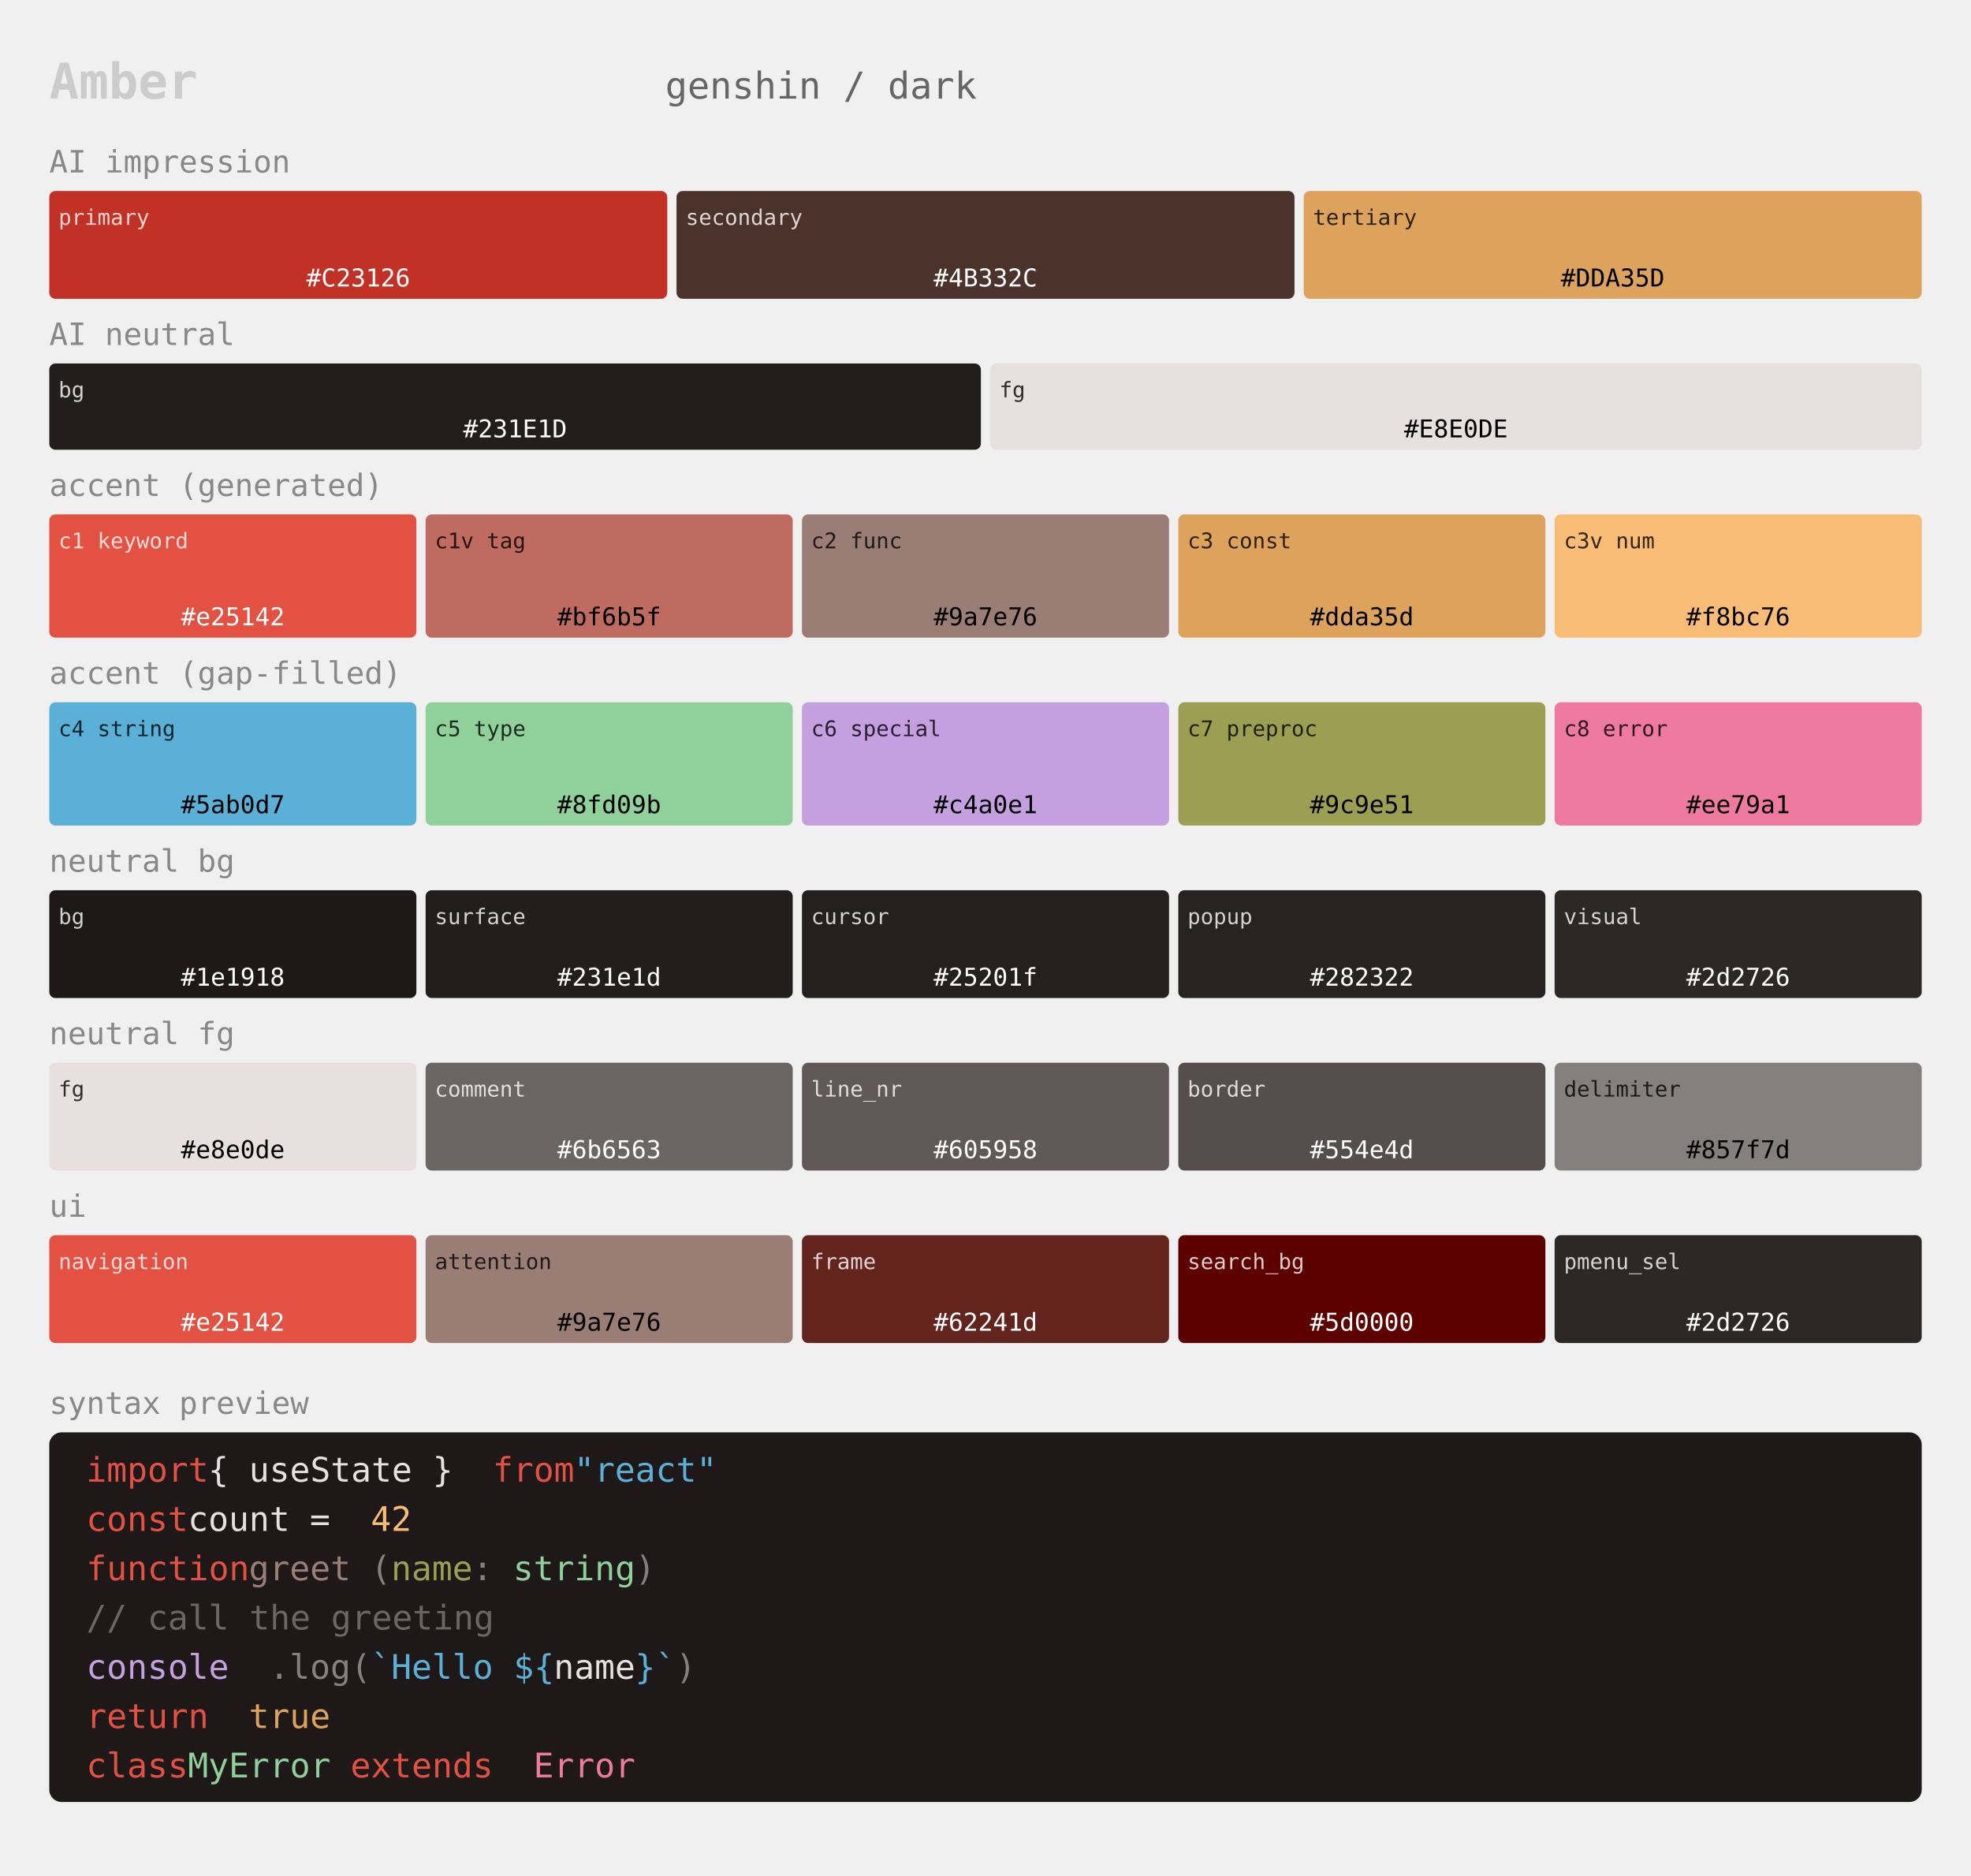
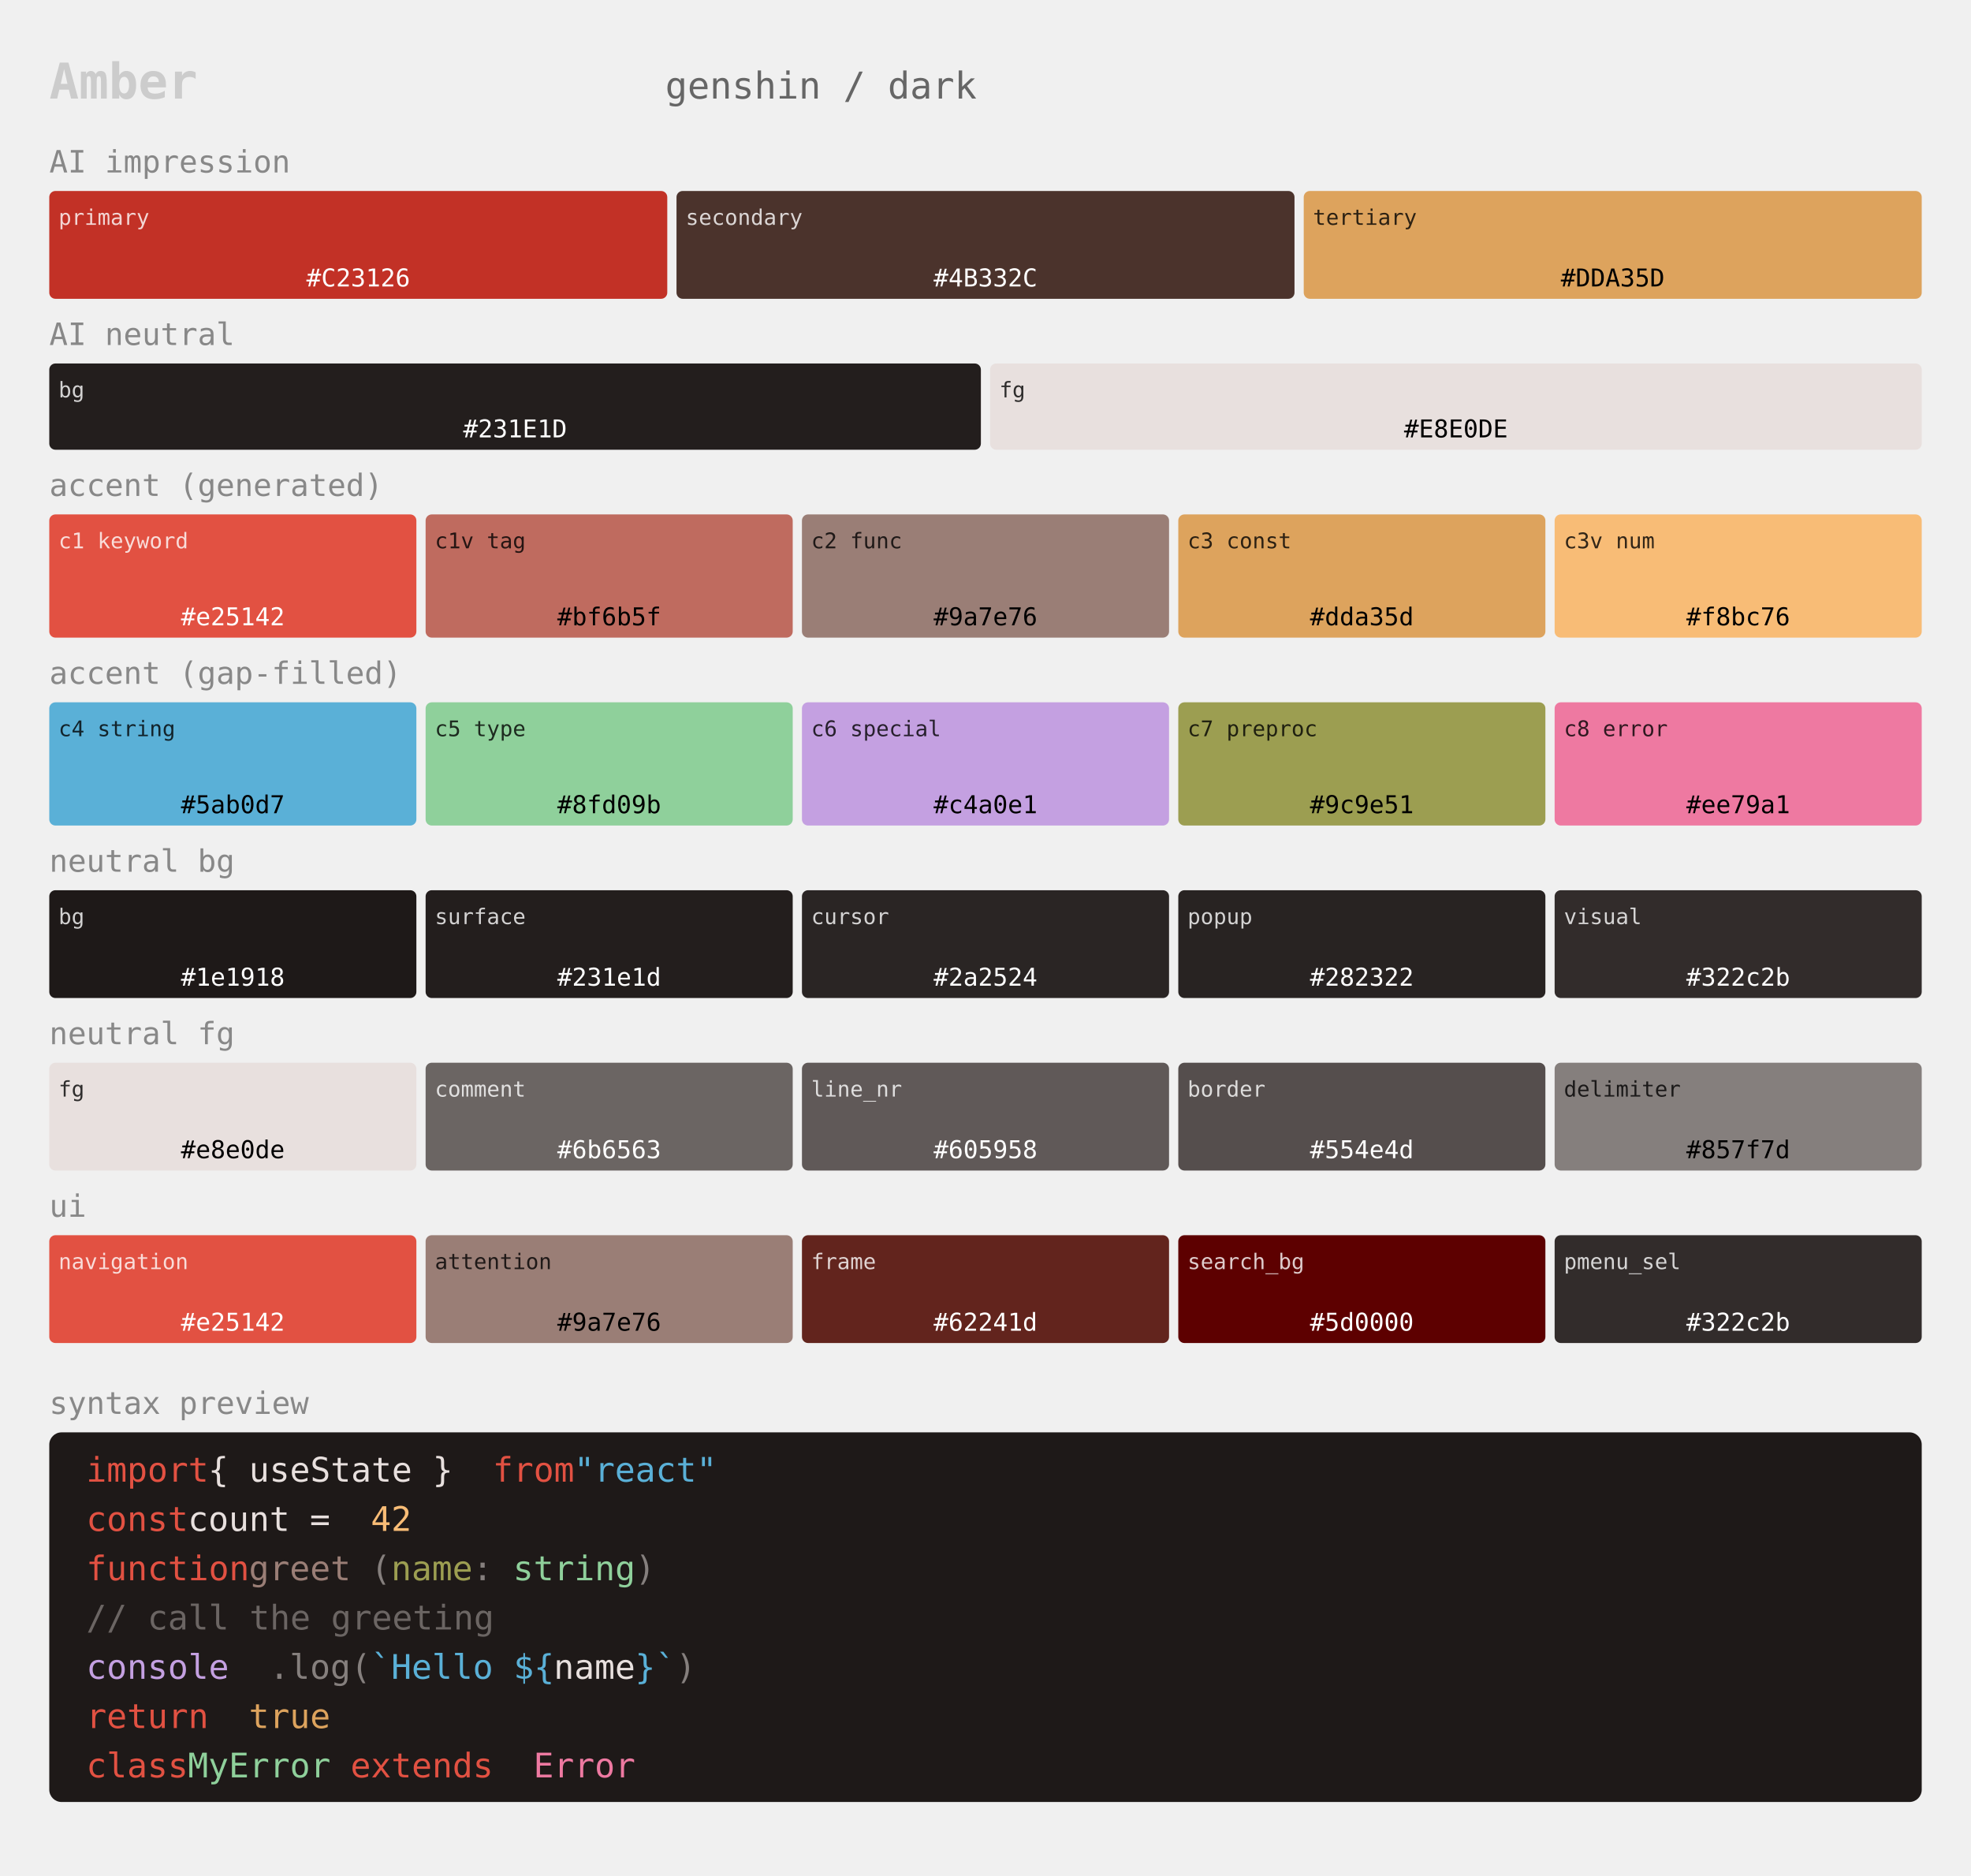
<svg xmlns="http://www.w3.org/2000/svg" width="640" height="609" style="background:#0a0a0a; font-family:ui-monospace,monospace;">
  <text x="16" y="32" fill="#ccc" font-size="16" font-weight="bold">Amber</text>
  <text x="216" y="32" fill="#666" font-size="12">genshin / dark</text>
  <text x="16" y="56" fill="#888" font-size="10">AI impression</text>
  <rect x="16" y="62" width="200.667" height="35" fill="#C23126" rx="2" />
  <text x="19" y="73" fill="#ffffff" font-size="7" opacity="0.8">primary</text>
  <text x="116.333" y="93" fill="#ffffff" font-size="8" text-anchor="middle">#C23126</text>
  <rect x="219.667" y="62" width="200.667" height="35" fill="#4B332C" rx="2" />
  <text x="222.667" y="73" fill="#ffffff" font-size="7" opacity="0.8">secondary</text>
  <text x="320" y="93" fill="#ffffff" font-size="8" text-anchor="middle">#4B332C</text>
  <rect x="423.333" y="62" width="200.667" height="35" fill="#DDA35D" rx="2" />
  <text x="426.333" y="73" fill="#000000" font-size="7" opacity="0.8">tertiary</text>
  <text x="523.667" y="93" fill="#000000" font-size="8" text-anchor="middle">#DDA35D</text>
  <text x="16" y="112" fill="#888" font-size="10">AI neutral</text>
  <rect x="16" y="118" width="302.5" height="28" fill="#231E1D" rx="2" />
  <text x="19" y="129" fill="#ffffff" font-size="7" opacity="0.8">bg</text>
  <text x="167.25" y="142" fill="#ffffff" font-size="8" text-anchor="middle">#231E1D</text>
  <rect x="321.5" y="118" width="302.5" height="28" fill="#E8E0DE" rx="2" />
  <text x="324.5" y="129" fill="#000000" font-size="7" opacity="0.8">fg</text>
  <text x="472.75" y="142" fill="#000000" font-size="8" text-anchor="middle">#E8E0DE</text>
  <text x="16" y="161" fill="#888" font-size="10">accent (generated)</text>
  <rect x="16" y="167" width="119.2" height="40" fill="#e25142" rx="2" />
  <text x="19" y="178" fill="#ffffff" font-size="7" opacity="0.8">c1 keyword</text>
  <text x="75.6" y="203" fill="#ffffff" font-size="8" text-anchor="middle">#e25142</text>
  <rect x="138.2" y="167" width="119.2" height="40" fill="#bf6b5f" rx="2" />
  <text x="141.2" y="178" fill="#000000" font-size="7" opacity="0.8">c1v tag</text>
  <text x="197.8" y="203" fill="#000000" font-size="8" text-anchor="middle">#bf6b5f</text>
  <rect x="260.4" y="167" width="119.2" height="40" fill="#9a7e76" rx="2" />
  <text x="263.4" y="178" fill="#000000" font-size="7" opacity="0.8">c2 func</text>
  <text x="320" y="203" fill="#000000" font-size="8" text-anchor="middle">#9a7e76</text>
  <rect x="382.6" y="167" width="119.2" height="40" fill="#dda35d" rx="2" />
  <text x="385.6" y="178" fill="#000000" font-size="7" opacity="0.8">c3 const</text>
  <text x="442.2" y="203" fill="#000000" font-size="8" text-anchor="middle">#dda35d</text>
  <rect x="504.8" y="167" width="119.2" height="40" fill="#f8bc76" rx="2" />
  <text x="507.8" y="178" fill="#000000" font-size="7" opacity="0.8">c3v num</text>
  <text x="564.4" y="203" fill="#000000" font-size="8" text-anchor="middle">#f8bc76</text>
  <text x="16" y="222" fill="#888" font-size="10">accent (gap-filled)</text>
  <rect x="16" y="228" width="119.2" height="40" fill="#5ab0d7" rx="2" />
  <text x="19" y="239" fill="#000000" font-size="7" opacity="0.8">c4 string</text>
  <text x="75.6" y="264" fill="#000000" font-size="8" text-anchor="middle">#5ab0d7</text>
  <rect x="138.2" y="228" width="119.2" height="40" fill="#8fd09b" rx="2" />
  <text x="141.2" y="239" fill="#000000" font-size="7" opacity="0.8">c5 type</text>
  <text x="197.8" y="264" fill="#000000" font-size="8" text-anchor="middle">#8fd09b</text>
  <rect x="260.4" y="228" width="119.2" height="40" fill="#c4a0e1" rx="2" />
  <text x="263.4" y="239" fill="#000000" font-size="7" opacity="0.8">c6 special</text>
  <text x="320" y="264" fill="#000000" font-size="8" text-anchor="middle">#c4a0e1</text>
  <rect x="382.6" y="228" width="119.2" height="40" fill="#9c9e51" rx="2" />
  <text x="385.6" y="239" fill="#000000" font-size="7" opacity="0.8">c7 preproc</text>
  <text x="442.2" y="264" fill="#000000" font-size="8" text-anchor="middle">#9c9e51</text>
  <rect x="504.8" y="228" width="119.2" height="40" fill="#ee79a1" rx="2" />
  <text x="507.8" y="239" fill="#000000" font-size="7" opacity="0.8">c8 error</text>
  <text x="564.4" y="264" fill="#000000" font-size="8" text-anchor="middle">#ee79a1</text>
  <text x="16" y="283" fill="#888" font-size="10">neutral bg</text>
  <rect x="16" y="289" width="119.2" height="35" fill="#1e1918" rx="2" />
  <text x="19" y="300" fill="#ffffff" font-size="7" opacity="0.8">bg</text>
  <text x="75.6" y="320" fill="#ffffff" font-size="8" text-anchor="middle">#1e1918</text>
  <rect x="138.2" y="289" width="119.2" height="35" fill="#231e1d" rx="2" />
  <text x="141.2" y="300" fill="#ffffff" font-size="7" opacity="0.8">surface</text>
  <text x="197.8" y="320" fill="#ffffff" font-size="8" text-anchor="middle">#231e1d</text>
-   <rect x="260.4" y="289" width="119.2" height="35" fill="#25201f" rx="2" />
+   <rect x="260.4" y="289" width="119.2" height="35" fill="#2a2524" rx="2" />
  <text x="263.4" y="300" fill="#ffffff" font-size="7" opacity="0.8">cursor</text>
-   <text x="320" y="320" fill="#ffffff" font-size="8" text-anchor="middle">#25201f</text>
+   <text x="320" y="320" fill="#ffffff" font-size="8" text-anchor="middle">#2a2524</text>
  <rect x="382.6" y="289" width="119.2" height="35" fill="#282322" rx="2" />
  <text x="385.6" y="300" fill="#ffffff" font-size="7" opacity="0.8">popup</text>
  <text x="442.2" y="320" fill="#ffffff" font-size="8" text-anchor="middle">#282322</text>
-   <rect x="504.8" y="289" width="119.2" height="35" fill="#2d2726" rx="2" />
+   <rect x="504.8" y="289" width="119.2" height="35" fill="#322c2b" rx="2" />
  <text x="507.8" y="300" fill="#ffffff" font-size="7" opacity="0.8">visual</text>
-   <text x="564.4" y="320" fill="#ffffff" font-size="8" text-anchor="middle">#2d2726</text>
+   <text x="564.4" y="320" fill="#ffffff" font-size="8" text-anchor="middle">#322c2b</text>
  <text x="16" y="339" fill="#888" font-size="10">neutral fg</text>
  <rect x="16" y="345" width="119.2" height="35" fill="#e8e0de" rx="2" />
  <text x="19" y="356" fill="#000000" font-size="7" opacity="0.8">fg</text>
  <text x="75.6" y="376" fill="#000000" font-size="8" text-anchor="middle">#e8e0de</text>
  <rect x="138.2" y="345" width="119.2" height="35" fill="#6b6563" rx="2" />
  <text x="141.2" y="356" fill="#ffffff" font-size="7" opacity="0.8">comment</text>
  <text x="197.8" y="376" fill="#ffffff" font-size="8" text-anchor="middle">#6b6563</text>
  <rect x="260.4" y="345" width="119.2" height="35" fill="#605958" rx="2" />
  <text x="263.4" y="356" fill="#ffffff" font-size="7" opacity="0.8">line_nr</text>
  <text x="320" y="376" fill="#ffffff" font-size="8" text-anchor="middle">#605958</text>
  <rect x="382.6" y="345" width="119.2" height="35" fill="#554e4d" rx="2" />
  <text x="385.6" y="356" fill="#ffffff" font-size="7" opacity="0.8">border</text>
  <text x="442.2" y="376" fill="#ffffff" font-size="8" text-anchor="middle">#554e4d</text>
  <rect x="504.8" y="345" width="119.2" height="35" fill="#857f7d" rx="2" />
  <text x="507.8" y="356" fill="#000000" font-size="7" opacity="0.8">delimiter</text>
  <text x="564.4" y="376" fill="#000000" font-size="8" text-anchor="middle">#857f7d</text>
  <text x="16" y="395" fill="#888" font-size="10">ui</text>
  <rect x="16" y="401" width="119.2" height="35" fill="#e25142" rx="2" />
  <text x="19" y="412" fill="#ffffff" font-size="7" opacity="0.8">navigation</text>
  <text x="75.6" y="432" fill="#ffffff" font-size="8" text-anchor="middle">#e25142</text>
  <rect x="138.2" y="401" width="119.2" height="35" fill="#9a7e76" rx="2" />
  <text x="141.2" y="412" fill="#000000" font-size="7" opacity="0.8">attention</text>
  <text x="197.8" y="432" fill="#000000" font-size="8" text-anchor="middle">#9a7e76</text>
  <rect x="260.4" y="401" width="119.2" height="35" fill="#62241d" rx="2" />
  <text x="263.4" y="412" fill="#ffffff" font-size="7" opacity="0.8">frame</text>
  <text x="320" y="432" fill="#ffffff" font-size="8" text-anchor="middle">#62241d</text>
  <rect x="382.6" y="401" width="119.2" height="35" fill="#5d0000" rx="2" />
  <text x="385.6" y="412" fill="#ffffff" font-size="7" opacity="0.8">search_bg</text>
  <text x="442.2" y="432" fill="#ffffff" font-size="8" text-anchor="middle">#5d0000</text>
-   <rect x="504.8" y="401" width="119.2" height="35" fill="#2d2726" rx="2" />
+   <rect x="504.8" y="401" width="119.2" height="35" fill="#322c2b" rx="2" />
  <text x="507.8" y="412" fill="#ffffff" font-size="7" opacity="0.8">pmenu_sel</text>
-   <text x="564.4" y="432" fill="#ffffff" font-size="8" text-anchor="middle">#2d2726</text>
+   <text x="564.4" y="432" fill="#ffffff" font-size="8" text-anchor="middle">#322c2b</text>
  <text x="16" y="459" fill="#888" font-size="10">syntax preview</text>
  <rect x="16" y="465" width="608" height="120" fill="#1e1918" rx="4" />
  <text x="28" y="481" fill="#e25142" font-size="11" font-family="monospace">import</text>
  <text x="67.6" y="481" fill="#e8e0de" font-size="11" font-family="monospace"> { useState } </text>
  <text x="160" y="481" fill="#e25142" font-size="11" font-family="monospace">from</text>
  <text x="186.4" y="481" fill="#5ab0d7" font-size="11" font-family="monospace"> "react"</text>
  <text x="28" y="497" fill="#e25142" font-size="11" font-family="monospace">const</text>
  <text x="61" y="497" fill="#e8e0de" font-size="11" font-family="monospace"> count</text>
  <text x="100.6" y="497" fill="#e8e0de" font-size="11" font-family="monospace"> = </text>
  <text x="120.4" y="497" fill="#f8bc76" font-size="11" font-family="monospace">42</text>
  <text x="28" y="513" fill="#e25142" font-size="11" font-family="monospace">function</text>
  <text x="80.8" y="513" fill="#9a7e76" font-size="11" font-family="monospace"> greet</text>
  <text x="120.4" y="513" fill="#857f7d" font-size="11" font-family="monospace">(</text>
  <text x="127" y="513" fill="#9c9e51" font-size="11" font-family="monospace">name</text>
  <text x="153.4" y="513" fill="#857f7d" font-size="11" font-family="monospace">: </text>
  <text x="166.6" y="513" fill="#8fd09b" font-size="11" font-family="monospace">string</text>
  <text x="206.2" y="513" fill="#857f7d" font-size="11" font-family="monospace">)</text>
  <text x="28" y="529" fill="#6b6563" font-size="11" font-family="monospace">  // call the greeting</text>
  <text x="28" y="545" fill="#c4a0e1" font-size="11" font-family="monospace">  console</text>
  <text x="87.4" y="545" fill="#857f7d" font-size="11" font-family="monospace">.log(</text>
  <text x="120.4" y="545" fill="#5ab0d7" font-size="11" font-family="monospace">`Hello ${</text>
  <text x="179.8" y="545" fill="#e8e0de" font-size="11" font-family="monospace">name</text>
  <text x="206.2" y="545" fill="#5ab0d7" font-size="11" font-family="monospace">}`</text>
  <text x="219.4" y="545" fill="#857f7d" font-size="11" font-family="monospace">)</text>
  <text x="28" y="561" fill="#e25142" font-size="11" font-family="monospace">  return</text>
  <text x="80.8" y="561" fill="#dda35d" font-size="11" font-family="monospace"> true</text>
  <text x="28" y="577" fill="#e25142" font-size="11" font-family="monospace">class</text>
  <text x="61" y="577" fill="#8fd09b" font-size="11" font-family="monospace"> MyError</text>
  <text x="113.8" y="577" fill="#e25142" font-size="11" font-family="monospace"> extends </text>
  <text x="173.2" y="577" fill="#ee79a1" font-size="11" font-family="monospace">Error</text>
</svg>
